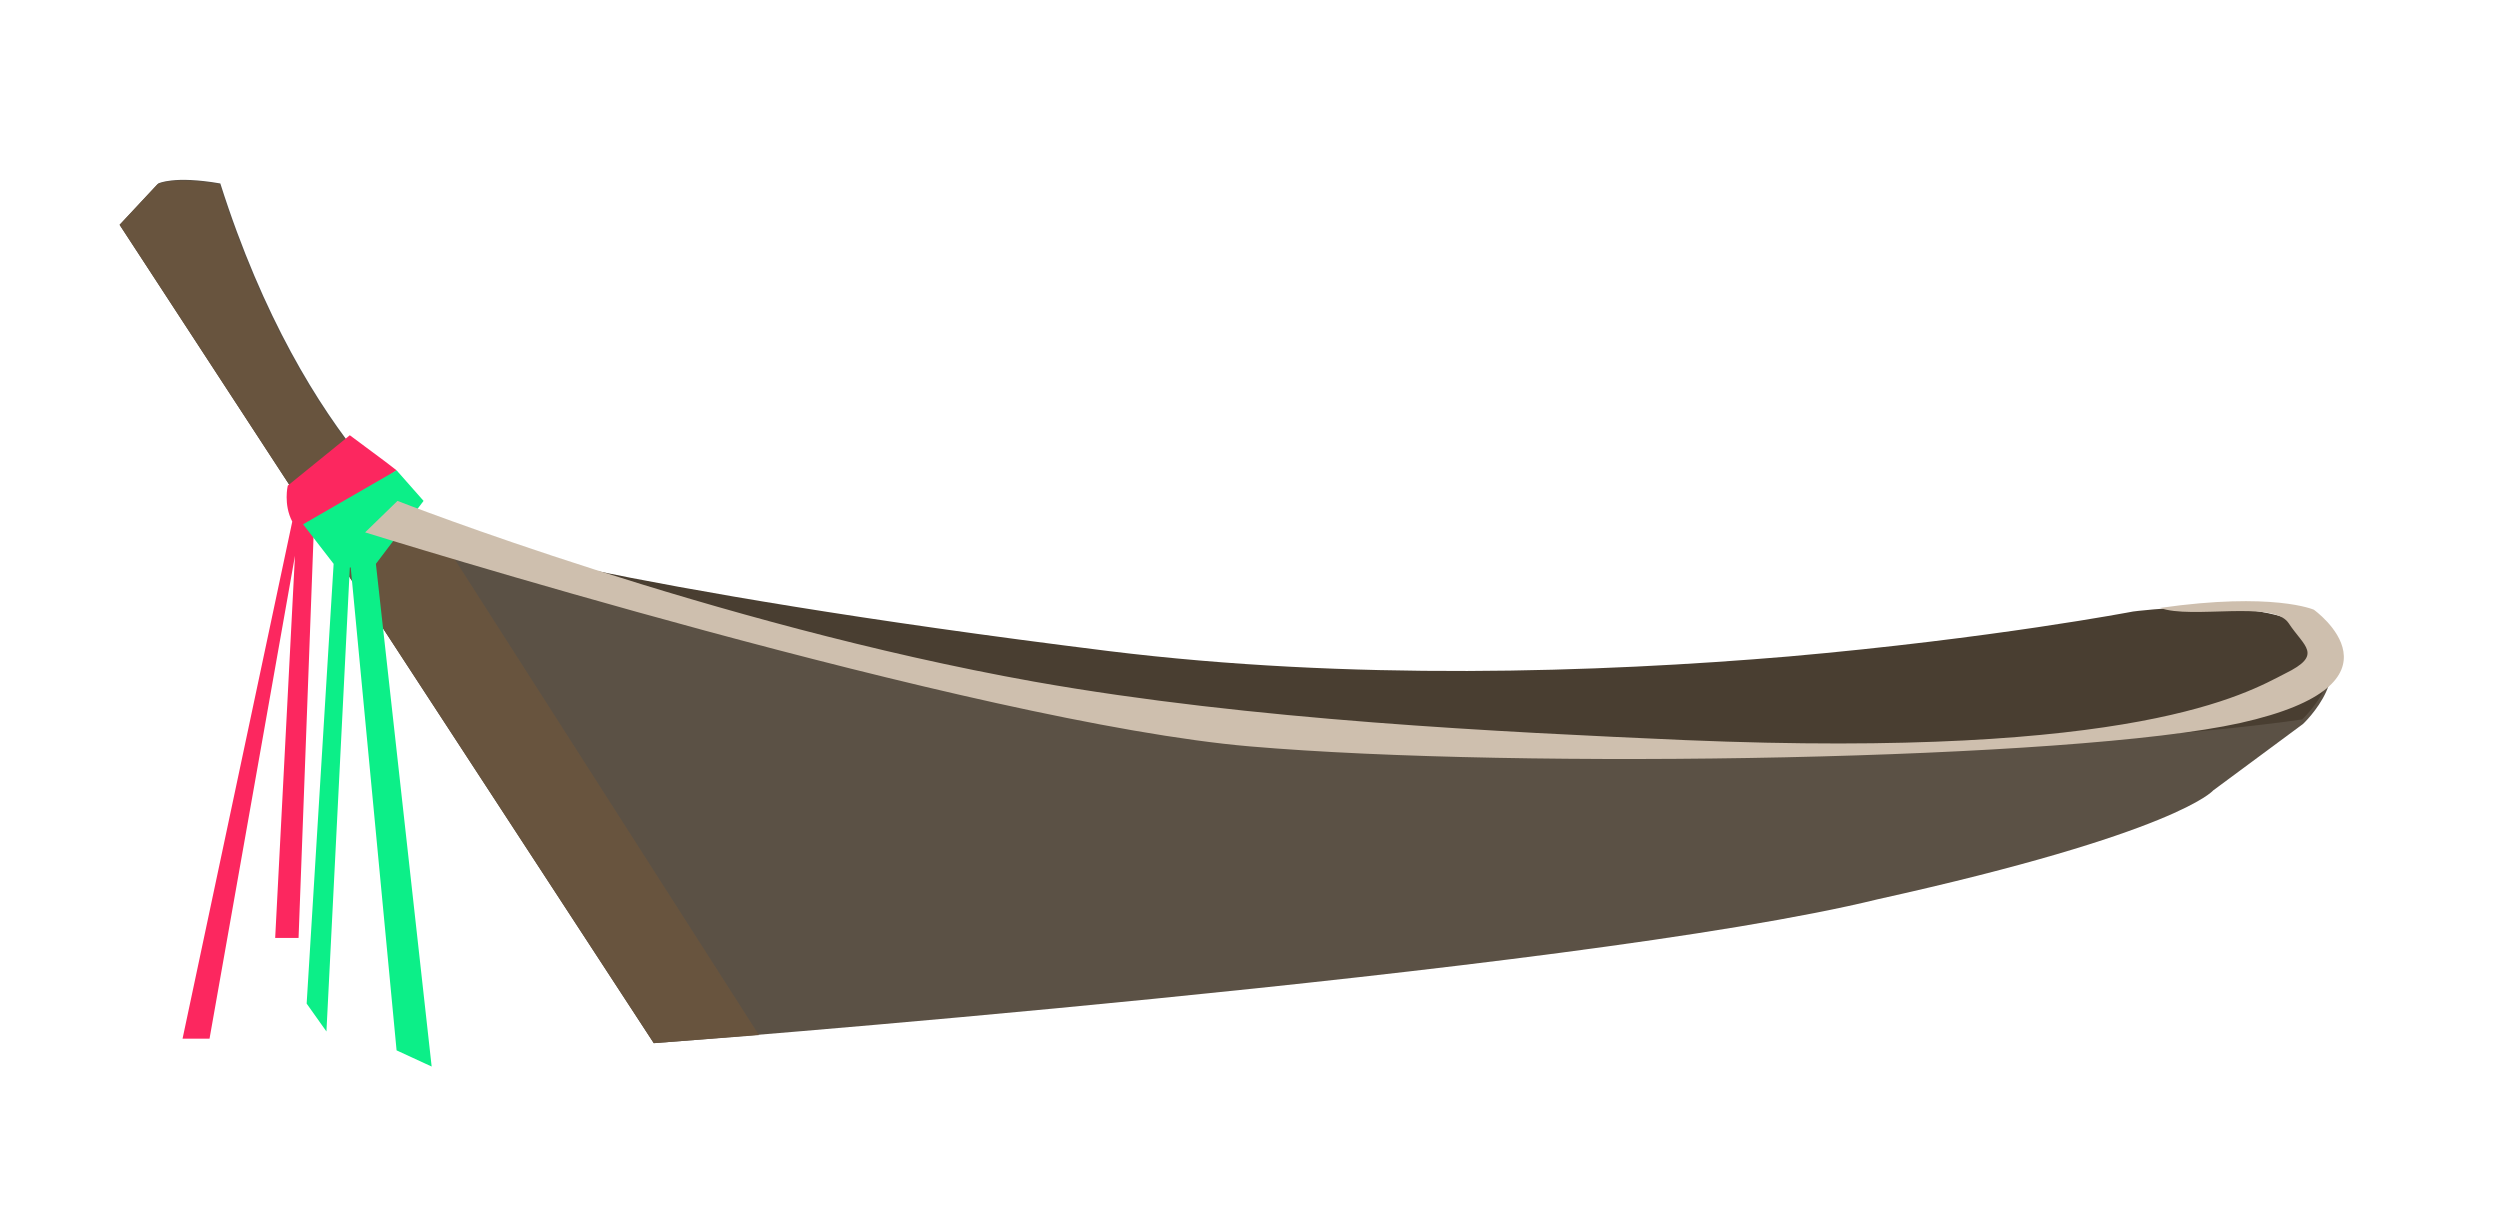
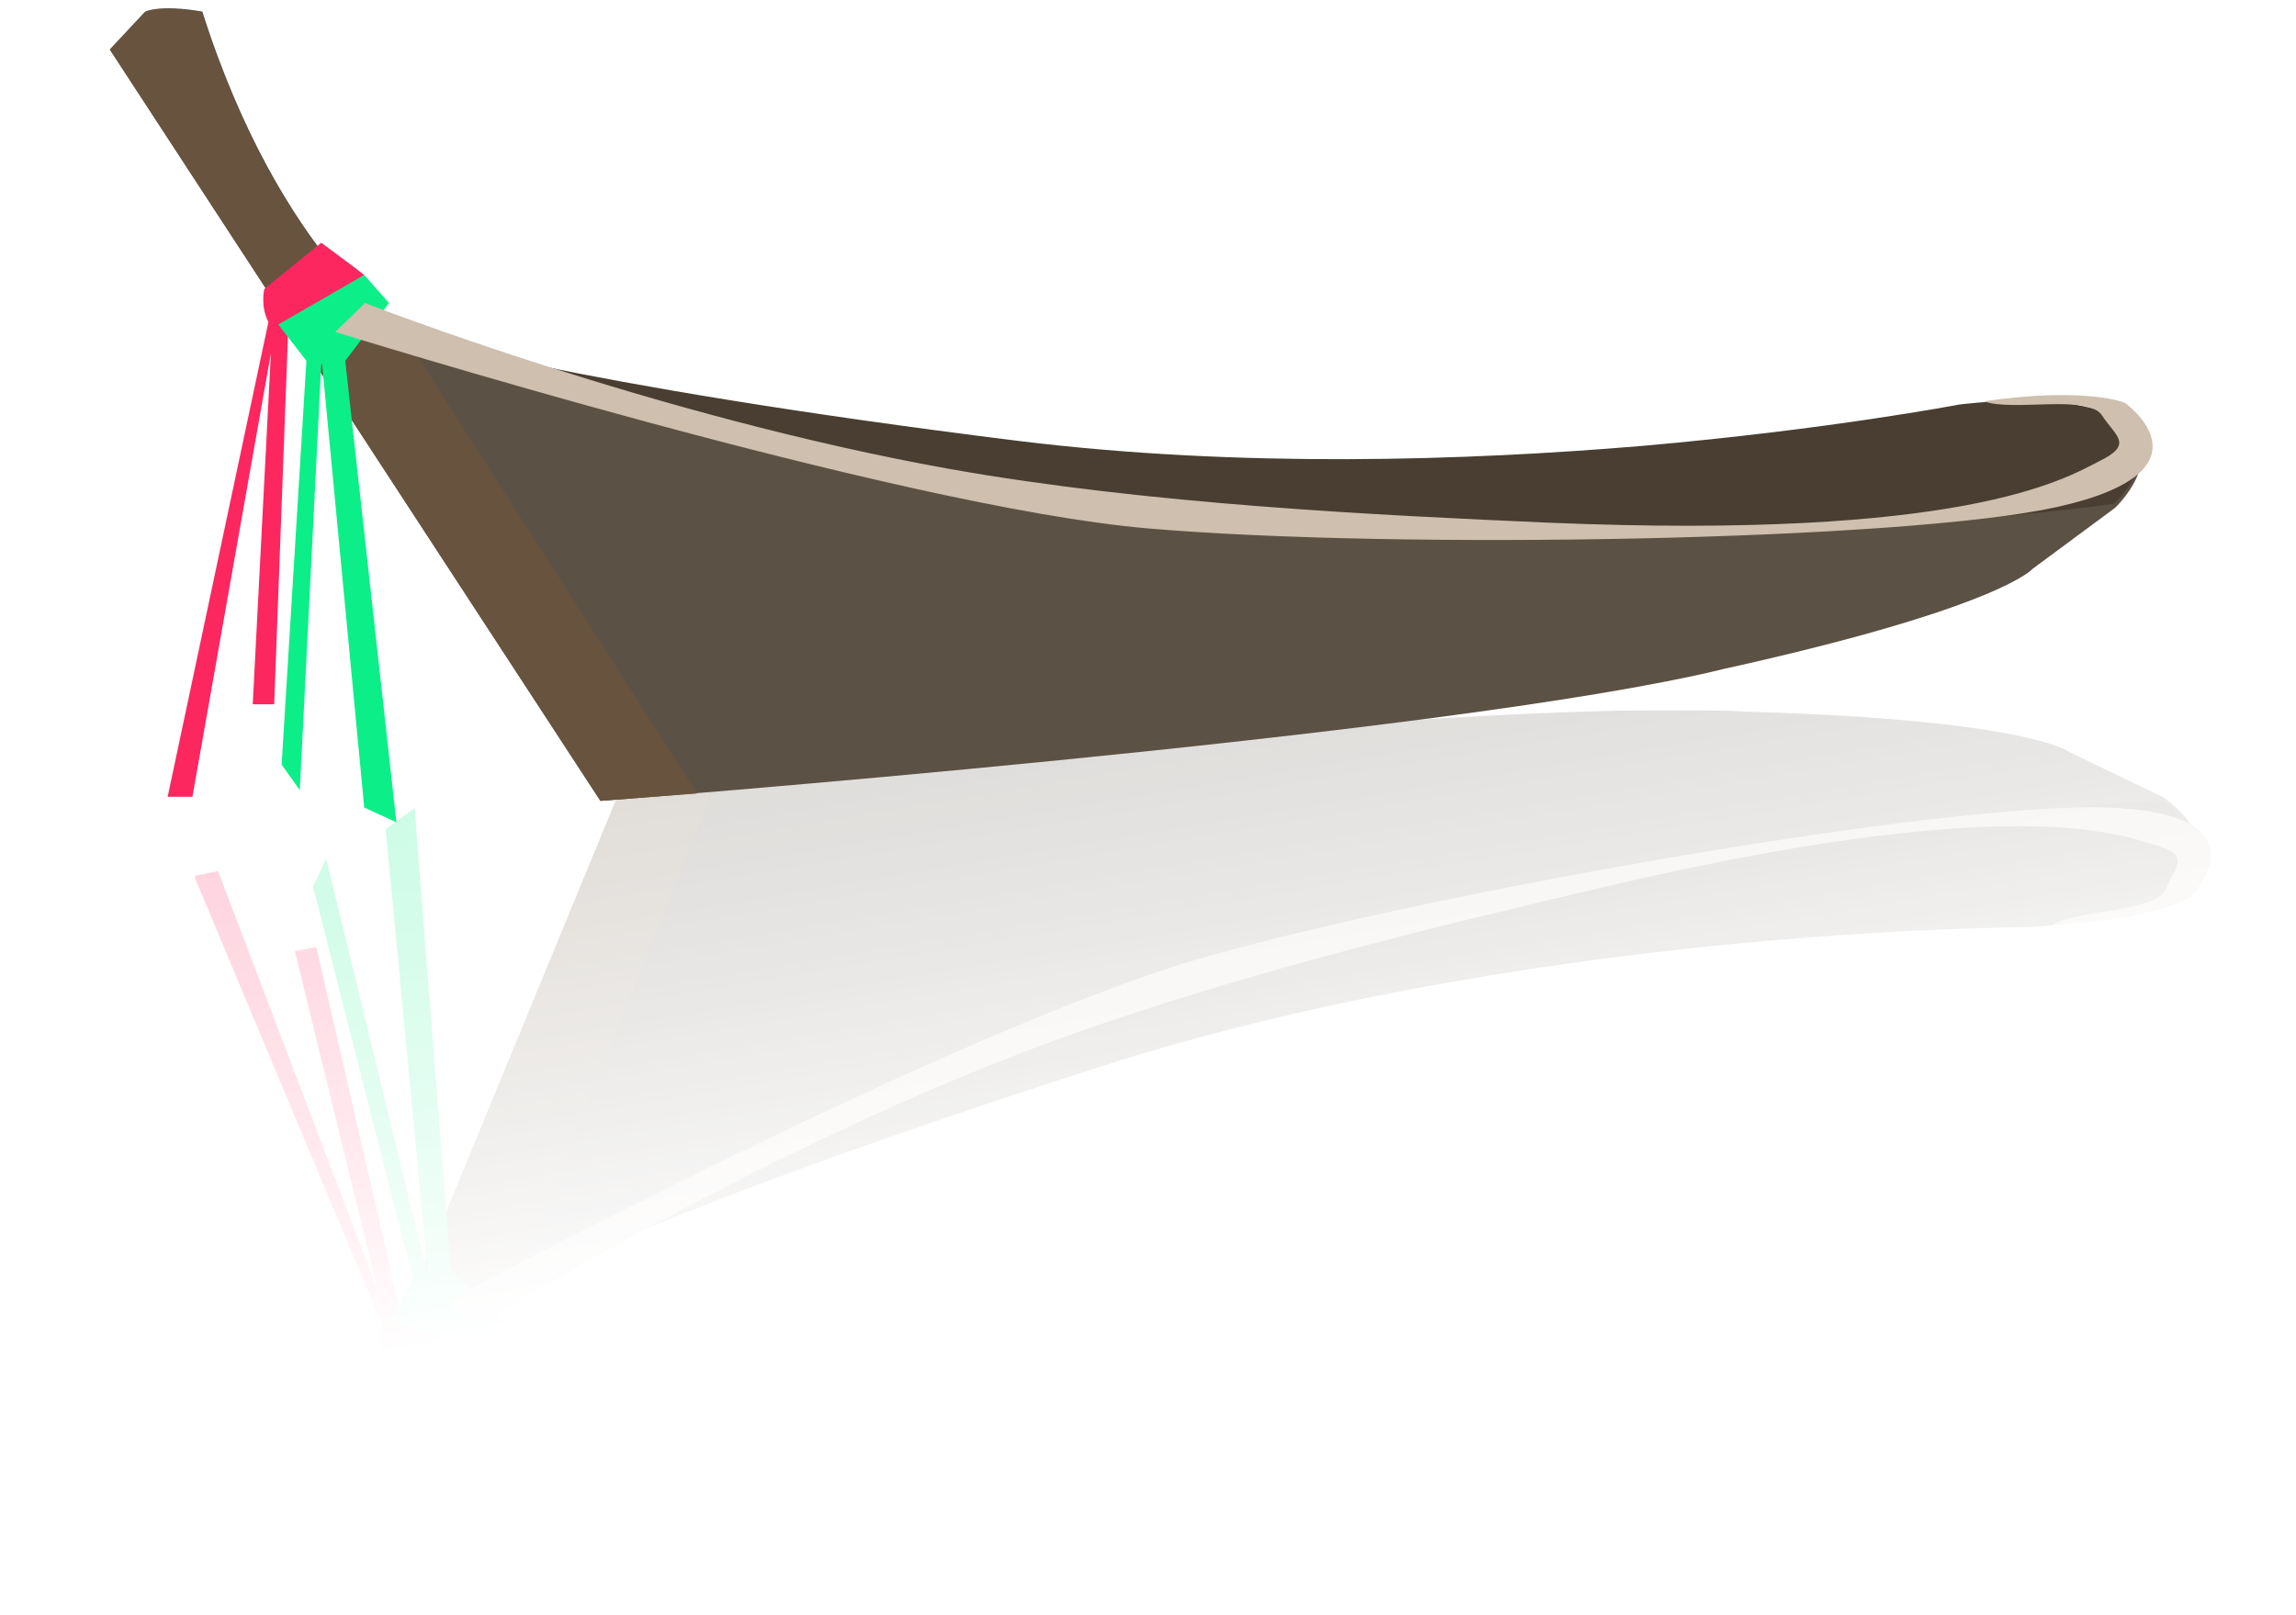
- <svg xmlns="http://www.w3.org/2000/svg" version="1.1" id="koh_koh" x="0px" y="0px" viewBox="0 0 278 134" style="enable-background:new 0 0 278 134;" xml:space="preserve">
+ <svg xmlns="http://www.w3.org/2000/svg" version="1.1" id="koh_koh" x="0px" y="0px" viewBox="0 0 278 195.6" style="enable-background:new 0 0 278 195.6;" xml:space="preserve">
  <style type="text/css">
- 	.st0{fill:#5B5145;}
- 	.st1{fill:#68543E;}
- 	.st2{fill:#FC275F;}
- 	.st3{fill:#0CEF88;}
- 	.st4{fill:#493E31;}
- 	.st5{fill:#CEBFAE;}
+ 	.st0{filter:url(#Adobe_OpacityMaskFilter);}
+ 	.st1{fill:url(#SVGID_2_);}
+ 	.st2{mask:url(#SVGID_1_);}
+ 	.st3{fill:#5B5145;}
+ 	.st4{fill:#68543E;}
+ 	.st5{fill:#FC275F;}
+ 	.st6{fill:#0CEF88;}
+ 	.st7{fill:#493E31;}
+ 	.st8{fill:#CEBFAE;}
</style>
+   <defs>
+     <filter id="Adobe_OpacityMaskFilter" filterUnits="userSpaceOnUse" x="23.6" y="86" width="244.1" height="114.2">
+       <feColorMatrix type="matrix" values="1 0 0 0 0  0 1 0 0 0  0 0 1 0 0  0 0 0 1 0" />
+     </filter>
+   </defs>
+   <mask maskUnits="userSpaceOnUse" x="23.6" y="86" width="244.1" height="114.2" id="SVGID_1_">
+     <g class="st0">
+       <linearGradient id="SVGID_2_" gradientUnits="userSpaceOnUse" x1="146.328" y1="192.488" x2="93.328" y2="-122.512">
+         <stop offset="0.14" style="stop-color:#F8F8F8;stop-opacity:0" />
+         <stop offset="0.51" style="stop-color:#7E7C7D;stop-opacity:0.527" />
+         <stop offset="0.652" style="stop-color:#000000" />
+       </linearGradient>
+       <rect y="86" class="st1" width="278" height="126" />
+     </g>
+   </mask>
+   <g class="st2">
+     <path class="st3" d="M38.7,200.1c0,0,1.8,0.6,6.8-1.3c3.7-31.1,16.9-43.3,16.9-43.3s17.1-9.4,70.4-26.6s112.8-17.1,112.8-17.1   s14.2-0.8,19-5.6c4.8-4.9-2.8-9.7-2.8-9.7l-11.2-5.4c0,0-4.7-3.9-38.9-4.9C177.3,84.3,75,95.9,75,95.9L33.6,196.4L38.7,200.1z" />
+     <path class="st4" d="M38.6,200c0,0,1.8,0.6,6.8-1.3c3.7-31.1,16.9-43.3,16.9-43.3l24.4-60.8L75,95.9L33.6,196.4L38.6,200z" />
+     <path class="st5" d="M48.5,159.1l-10.2-44.4l-2.6,0.5l10.1,41.3l-19.4-51l-2.9,0.6l22.7,54.2c-0.6,2.1,0.3,4,0.3,4l7.8,4.2l3.3-3.6   l1.1-1.2L48.5,159.1z" />
+     <polygon class="st6" points="46.7,100.4 51.8,154.2 51.7,154.2 39.5,104 37.9,107.4 50,154.9 47.4,159.9 58.8,163.8 61.1,159.9    54.6,154 50.2,97.9  " />
+     <path class="st7" d="M157.1,114.7C95,131,62.5,155.9,62.5,155.9s17.1-9.5,70.4-26.6c25.7-8.3,52.9-12.5,74.2-14.7   c22.7-2.3,38.6-2.3,38.6-2.3s14.2-0.8,19-5.6c4.8-4.9-2.8-9.7-2.8-9.7S219.3,98.5,157.1,114.7z" />
+     <path class="st8" d="M58.2,160.4c0,0,31.8-20,65.8-33c23-8.8,50-15.2,69.9-19.9c48.9-11.5,62.3-6.6,66.9-5.2   c4.6,1.3,2.6,2.6,1.4,5.4s-10.5,2.4-13.7,4.3c12.7-0.6,16.8-3.4,16.8-3.4s9.8-10.2-10.4-10.8c-18.9-0.6-79.4,9.8-108.6,18   c-29.4,8.2-92.2,41.8-92.2,41.8L58.2,160.4z" />
+   </g>
  <g>
-     <path class="st0" d="M13.3,25l59.4,91c0,0,102.7-7.8,136.1-16c33.4-7.4,37.3-12.1,37.3-12.1l10-7.4c0,0,6.5-6.1,0.9-10   s-19.7-2-19.7-2s-58.5,11.3-114,4.3s-74.1-13-74.1-13S34,50.3,24.5,20.4c-5.2-0.9-6.9,0-6.9,0L13.3,25z" />
-     <path class="st1" d="M13.3,25l59.4,91l11.7-0.9L49.1,59.9c0,0-15.2-9.5-24.7-39.4c-5.2-0.9-6.9,0-6.9,0L13.3,25z" />
-     <path class="st2" d="M44.1,52.3l-1.3-1l-3.9-2.9L32,54c0,0-0.5,2.1,0.5,4l-12.2,57.5h3l9.5-53.7l-2.2,42.5h2.6l1.7-45.5L44.1,52.3z   " />
-     <polygon class="st3" points="48,118.6 41.8,62.7 47.1,55.7 44.1,52.3 33.7,58.3 37.1,62.7 34.1,111.6 36.3,114.7 38.9,63.1    39,63.1 44.1,116.8  " />
-     <path class="st4" d="M256,80c0,0,6.5-6.1,0.9-10s-19.7-2-19.7-2s-15.6,3-38.3,5c-21.3,1.8-48.8,2.7-75.6-0.6   c-55.5-6.9-74.1-13-74.1-13s36.6,18.4,100.7,22.7S256,80,256,80z" />
-     <path class="st5" d="M40.6,59.2c0,0,68,21.2,98.4,23.8c30.3,2.6,91.6,1.5,110.1-2.6c19.7-4.4,8.2-12.6,8.2-12.6s-4.5-2-17.1-0.2   c3.5,1.3,12.6-0.9,14.3,1.7c1.7,2.6,3.9,3.5-0.4,5.6c-4.3,2.2-16.5,9.5-66.7,7.4c-20.4-0.9-48.2-2.2-72.4-6.5   c-35.8-6.4-70.8-20.1-70.8-20.1L40.6,59.2z" />
+     <path class="st3" d="M13.3,6l59.4,91c0,0,102.7-7.8,136.1-16c33.4-7.4,37.3-12.1,37.3-12.1l10-7.4c0,0,6.5-6.1,0.9-10   s-19.7-2-19.7-2s-58.5,11.3-114,4.3s-74.1-13-74.1-13S34,31.3,24.5,1.4c-5.2-0.9-6.9,0-6.9,0L13.3,6z" />
+     <path class="st4" d="M13.3,6l59.4,91l11.7-0.9L49.1,40.9c0,0-15.2-9.5-24.7-39.4c-5.2-0.9-6.9,0-6.9,0L13.3,6z" />
+     <path class="st5" d="M44.1,33.3l-1.3-1l-3.9-2.9L32,35c0,0-0.5,2.1,0.5,4L20.3,96.5h3l9.5-53.7l-2.2,42.5h2.6l1.7-45.5L44.1,33.3z" />
+     <polygon class="st6" points="48,99.6 41.8,43.7 47.1,36.7 44.1,33.3 33.7,39.3 37.1,43.7 34.1,92.6 36.3,95.7 38.9,44.1 39,44.1    44.1,97.8  " />
+     <path class="st7" d="M256,61c0,0,6.5-6.1,0.9-10s-19.7-2-19.7-2s-15.6,3-38.3,5c-21.3,1.8-48.8,2.7-75.6-0.6   c-55.5-6.9-74.1-13-74.1-13s36.6,18.4,100.7,22.7S256,61,256,61z" />
+     <path class="st8" d="M40.6,40.2c0,0,68,21.2,98.4,23.8c30.3,2.6,91.6,1.5,110.1-2.6c19.7-4.4,8.2-12.6,8.2-12.6s-4.5-2-17.1-0.2   c3.5,1.3,12.6-0.9,14.3,1.7s3.9,3.5-0.4,5.6c-4.3,2.2-16.5,9.5-66.7,7.4c-20.4-0.9-48.2-2.2-72.4-6.5   c-35.8-6.4-70.8-20.1-70.8-20.1L40.6,40.2z" />
  </g>
</svg>
